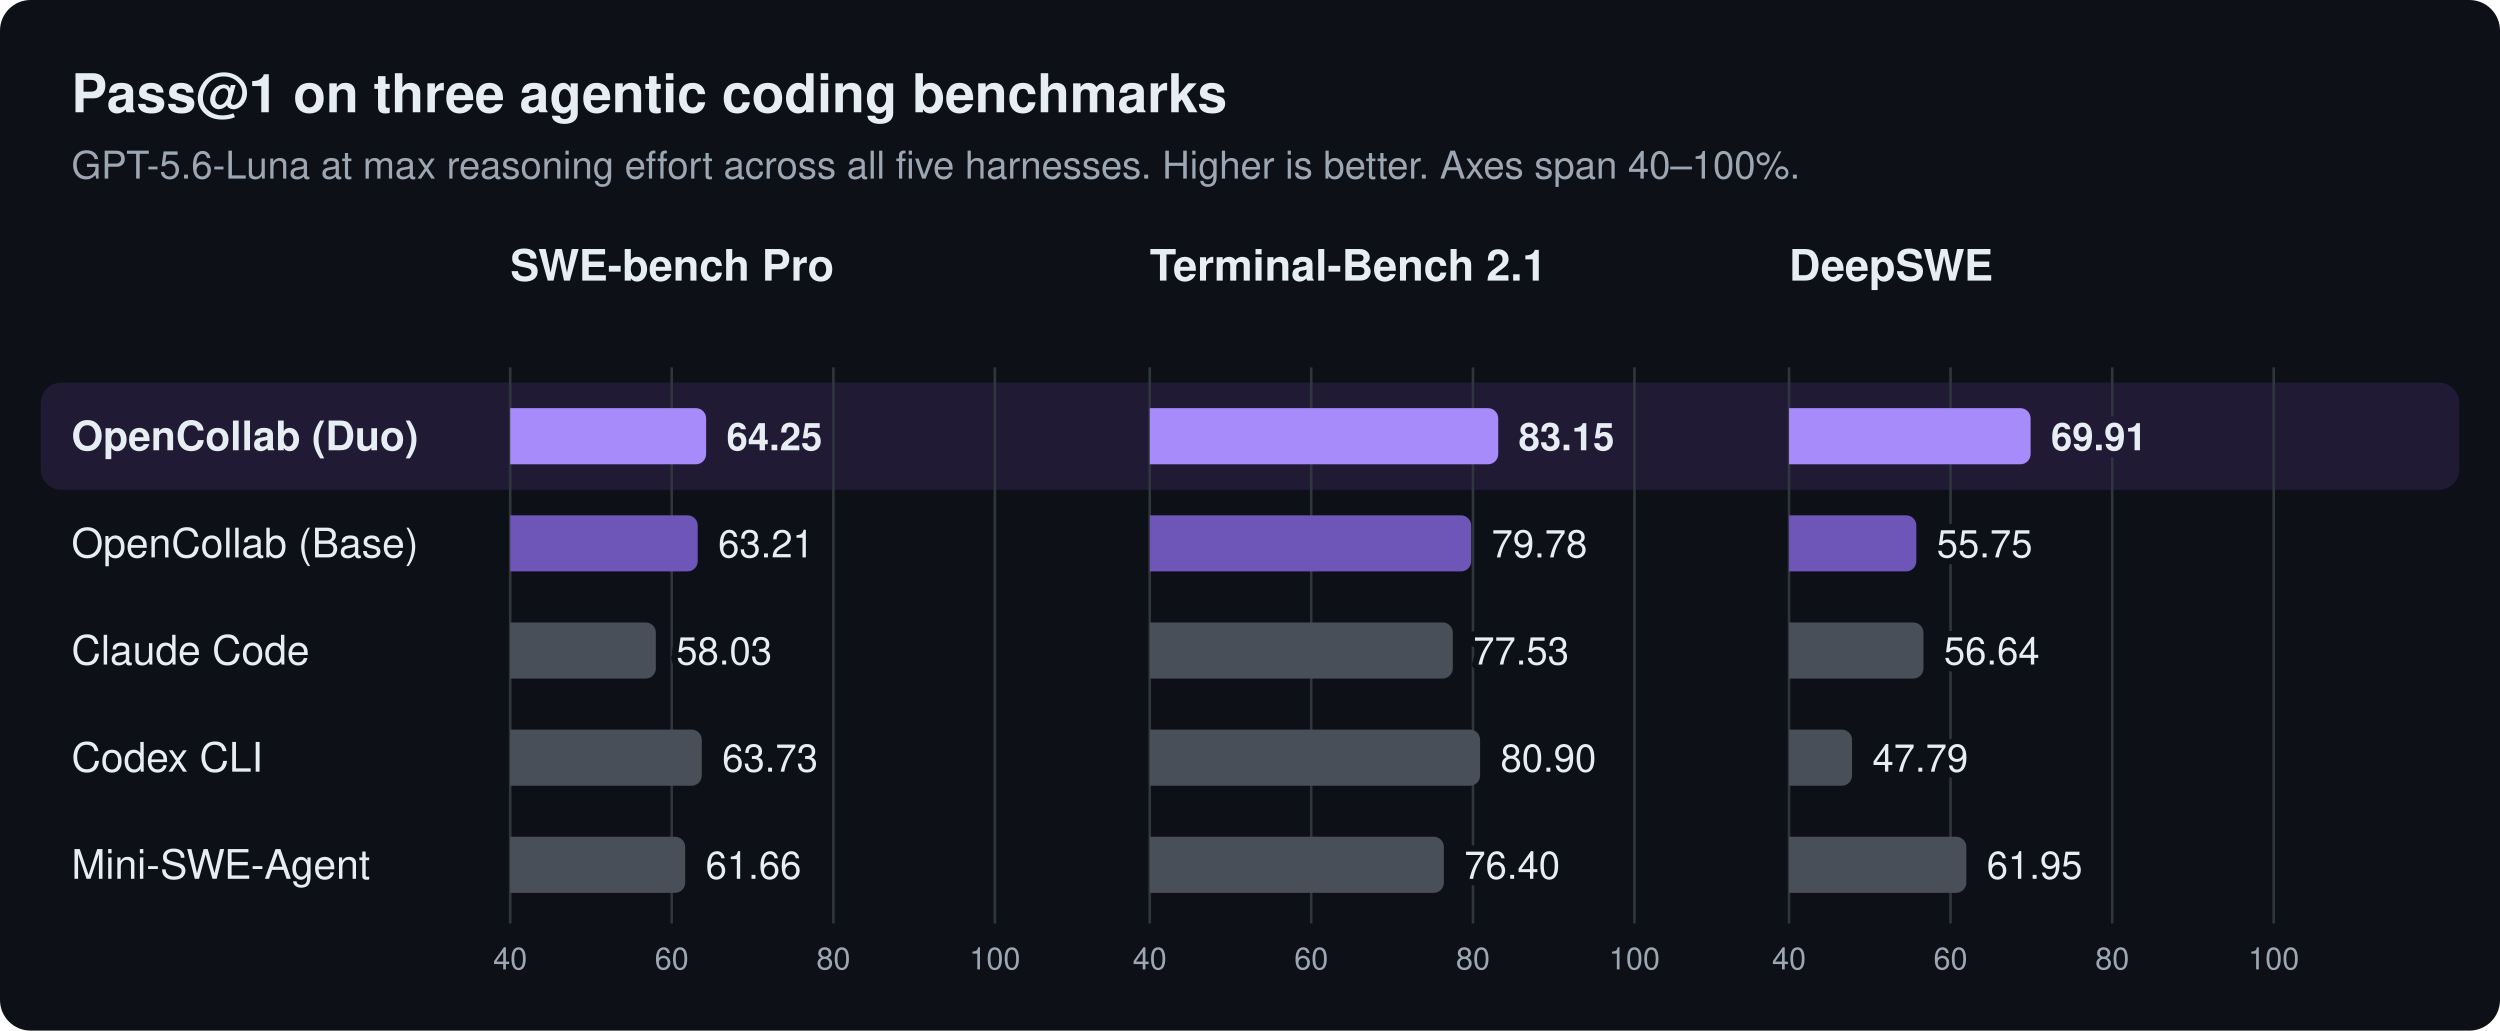
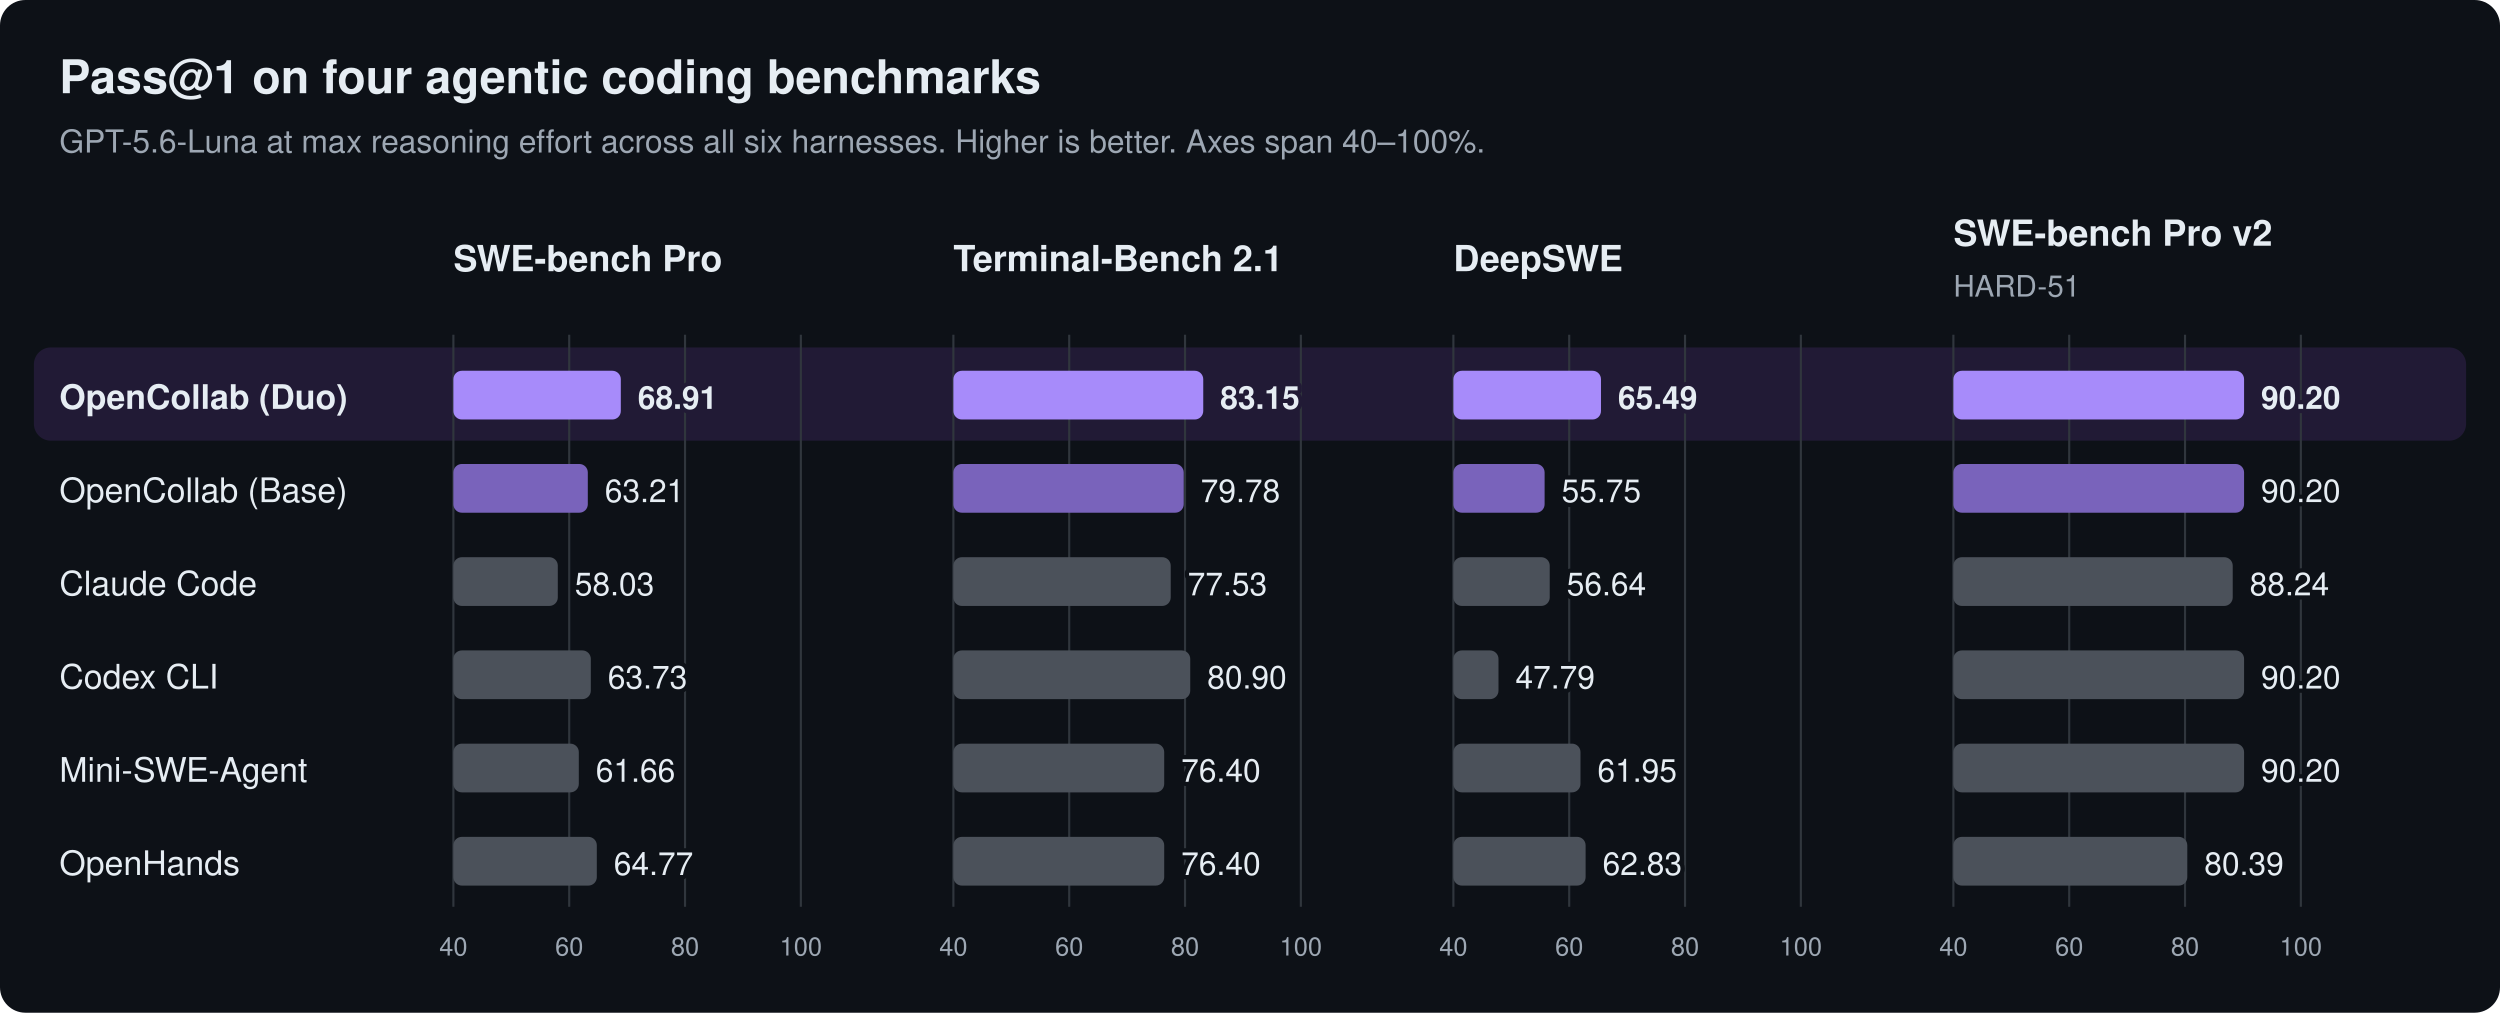
- <svg xmlns="http://www.w3.org/2000/svg" width="980" height="404" viewBox="0 0 980 404" role="img" aria-labelledby="title description">
-   <rect width="980" height="404" rx="12" fill="#0d1117" />
-   <g font-family="-apple-system, BlinkMacSystemFont, Segoe UI, Helvetica, Arial, Liberation Sans, sans-serif" fill="#e6edf3">
-     <text x="28" y="44" font-size="21" font-weight="600">Pass@1 on three agentic coding benchmarks</text>
-     <text x="28" y="70" font-size="15" fill="#9da7b3">GPT-5.6-Luna at max reasoning effort across all five harnesses. Higher is better. Axes span 40–100%.</text>
-     <rect x="16" y="150" width="948" height="42" rx="8" fill="#211a35" />
-     <text x="200.0" y="110" font-size="17" font-weight="600">SWE-bench Pro</text>
-     <path d="M200.0 144V362" stroke="#30363d" stroke-width="1" />
-     <text x="200.0" y="380" font-size="12" text-anchor="middle" fill="#9da7b3" style="font-variant-numeric: tabular-nums">40</text>
-     <path d="M263.3 144V362" stroke="#30363d" stroke-width="1" />
-     <text x="263.3" y="380" font-size="12" text-anchor="middle" fill="#9da7b3" style="font-variant-numeric: tabular-nums">60</text>
-     <path d="M326.7 144V362" stroke="#30363d" stroke-width="1" />
-     <text x="326.7" y="380" font-size="12" text-anchor="middle" fill="#9da7b3" style="font-variant-numeric: tabular-nums">80</text>
-     <path d="M390.0 144V362" stroke="#30363d" stroke-width="1" />
-     <text x="390.0" y="380" font-size="12" text-anchor="middle" fill="#9da7b3" style="font-variant-numeric: tabular-nums">100</text>
-     <text x="450.7" y="110" font-size="17" font-weight="600">Terminal-Bench 2.1</text>
-     <path d="M450.7 144V362" stroke="#30363d" stroke-width="1" />
-     <text x="450.7" y="380" font-size="12" text-anchor="middle" fill="#9da7b3" style="font-variant-numeric: tabular-nums">40</text>
-     <path d="M514.0 144V362" stroke="#30363d" stroke-width="1" />
-     <text x="514.0" y="380" font-size="12" text-anchor="middle" fill="#9da7b3" style="font-variant-numeric: tabular-nums">60</text>
-     <path d="M577.4 144V362" stroke="#30363d" stroke-width="1" />
-     <text x="577.4" y="380" font-size="12" text-anchor="middle" fill="#9da7b3" style="font-variant-numeric: tabular-nums">80</text>
-     <path d="M640.7 144V362" stroke="#30363d" stroke-width="1" />
-     <text x="640.7" y="380" font-size="12" text-anchor="middle" fill="#9da7b3" style="font-variant-numeric: tabular-nums">100</text>
-     <text x="701.3" y="110" font-size="17" font-weight="600">DeepSWE</text>
-     <path d="M701.3 144V362" stroke="#30363d" stroke-width="1" />
-     <text x="701.3" y="380" font-size="12" text-anchor="middle" fill="#9da7b3" style="font-variant-numeric: tabular-nums">40</text>
-     <path d="M764.6 144V362" stroke="#30363d" stroke-width="1" />
-     <text x="764.6" y="380" font-size="12" text-anchor="middle" fill="#9da7b3" style="font-variant-numeric: tabular-nums">60</text>
-     <path d="M828.0 144V362" stroke="#30363d" stroke-width="1" />
-     <text x="828.0" y="380" font-size="12" text-anchor="middle" fill="#9da7b3" style="font-variant-numeric: tabular-nums">80</text>
-     <path d="M891.3 144V362" stroke="#30363d" stroke-width="1" />
-     <text x="891.3" y="380" font-size="12" text-anchor="middle" fill="#9da7b3" style="font-variant-numeric: tabular-nums">100</text>
-     <text x="28" y="176.5" font-size="16" font-weight="600">OpenCollab (Duo)</text>
-     <path d="M200.0 160.0h72.8a4 4 0 0 1 4 4v14.0a4 4 0 0 1 -4 4h-72.8z" fill="#a78bfa" />
-     <text x="284.8" y="176.5" font-size="15" font-weight="600" stroke="#211a35" stroke-width="5" stroke-linejoin="round" paint-order="stroke">64.25</text>
-     <path d="M450.7 160.0h132.6a4 4 0 0 1 4 4v14.0a4 4 0 0 1 -4 4h-132.6z" fill="#a78bfa" />
-     <text x="595.3" y="176.5" font-size="15" font-weight="600" stroke="#211a35" stroke-width="5" stroke-linejoin="round" paint-order="stroke">83.15</text>
-     <path d="M701.3 160.0h90.7a4 4 0 0 1 4 4v14.0a4 4 0 0 1 -4 4h-90.7z" fill="#a78bfa" />
-     <text x="804.0" y="176.5" font-size="15" font-weight="600" stroke="#211a35" stroke-width="5" stroke-linejoin="round" paint-order="stroke">69.91</text>
-     <text x="28" y="218.5" font-size="16">OpenCollab (Base)</text>
-     <path d="M200.0 202.0h69.5a4 4 0 0 1 4 4v14.0a4 4 0 0 1 -4 4h-69.5z" fill="#6d56b8" />
-     <text x="281.5" y="218.5" font-size="15" stroke="#0d1117" stroke-width="5" stroke-linejoin="round" paint-order="stroke">63.21</text>
-     <path d="M450.7 202.0h122.0a4 4 0 0 1 4 4v14.0a4 4 0 0 1 -4 4h-122.0z" fill="#6d56b8" />
-     <text x="584.7" y="218.5" font-size="15" stroke="#0d1117" stroke-width="5" stroke-linejoin="round" paint-order="stroke">79.78</text>
-     <path d="M701.3 202.0h45.9a4 4 0 0 1 4 4v14.0a4 4 0 0 1 -4 4h-45.9z" fill="#6d56b8" />
-     <text x="759.2" y="218.5" font-size="15" stroke="#0d1117" stroke-width="5" stroke-linejoin="round" paint-order="stroke">55.75</text>
-     <text x="28" y="260.5" font-size="16">Claude Code</text>
-     <path d="M200.0 244.0h53.1a4 4 0 0 1 4 4v14.0a4 4 0 0 1 -4 4h-53.1z" fill="#484f58" />
-     <text x="265.1" y="260.5" font-size="15" stroke="#0d1117" stroke-width="5" stroke-linejoin="round" paint-order="stroke">58.03</text>
-     <path d="M450.7 244.0h114.8a4 4 0 0 1 4 4v14.0a4 4 0 0 1 -4 4h-114.8z" fill="#484f58" />
-     <text x="577.5" y="260.5" font-size="15" stroke="#0d1117" stroke-width="5" stroke-linejoin="round" paint-order="stroke">77.53</text>
-     <path d="M701.3 244.0h48.7a4 4 0 0 1 4 4v14.0a4 4 0 0 1 -4 4h-48.7z" fill="#484f58" />
-     <text x="762.0" y="260.5" font-size="15" stroke="#0d1117" stroke-width="5" stroke-linejoin="round" paint-order="stroke">56.64</text>
-     <text x="28" y="302.5" font-size="16">Codex CLI</text>
-     <path d="M200.0 286.0h71.1a4 4 0 0 1 4 4v14.0a4 4 0 0 1 -4 4h-71.1z" fill="#484f58" />
-     <text x="283.1" y="302.5" font-size="15" stroke="#0d1117" stroke-width="5" stroke-linejoin="round" paint-order="stroke">63.73</text>
-     <path d="M450.7 286.0h125.5a4 4 0 0 1 4 4v14.0a4 4 0 0 1 -4 4h-125.5z" fill="#484f58" />
-     <text x="588.2" y="302.5" font-size="15" stroke="#0d1117" stroke-width="5" stroke-linejoin="round" paint-order="stroke">80.90</text>
-     <path d="M701.3 286.0h20.7a4 4 0 0 1 4 4v14.0a4 4 0 0 1 -4 4h-20.7z" fill="#484f58" />
-     <text x="734.0" y="302.5" font-size="15" stroke="#0d1117" stroke-width="5" stroke-linejoin="round" paint-order="stroke">47.79</text>
-     <text x="28" y="344.5" font-size="16">Mini-SWE-Agent</text>
-     <path d="M200.0 328.0h64.6a4 4 0 0 1 4 4v14.0a4 4 0 0 1 -4 4h-64.6z" fill="#484f58" />
-     <text x="276.6" y="344.5" font-size="15" stroke="#0d1117" stroke-width="5" stroke-linejoin="round" paint-order="stroke">61.66</text>
-     <path d="M450.7 328.0h111.3a4 4 0 0 1 4 4v14.0a4 4 0 0 1 -4 4h-111.3z" fill="#484f58" />
-     <text x="574.0" y="344.5" font-size="15" stroke="#0d1117" stroke-width="5" stroke-linejoin="round" paint-order="stroke">76.40</text>
-     <path d="M701.3 328.0h65.5a4 4 0 0 1 4 4v14.0a4 4 0 0 1 -4 4h-65.5z" fill="#484f58" />
-     <text x="778.8" y="344.5" font-size="15" stroke="#0d1117" stroke-width="5" stroke-linejoin="round" paint-order="stroke">61.95</text>
+ <svg xmlns="http://www.w3.org/2000/svg" width="1180" height="478" viewBox="0 0 1180 478" role="img" aria-labelledby="title description">
+   <rect width="1180" height="478" rx="12" fill="#0d1117" />
+   <g font-family="-apple-system, BlinkMacSystemFont, Segoe UI, Helvetica, Arial, Liberation Sans, sans-serif" fill="#e6edf3" style="font-variant-numeric:tabular-nums">
+     <text x="28" y="44" font-size="22" font-weight="600">Pass@1 on four agentic coding benchmarks</text>
+     <text x="28" y="72" font-size="15" fill="#9da7b3">GPT-5.6-Luna at max reasoning effort across all six harnesses. Higher is better. Axes span 40–100%.</text>
+     <rect x="16" y="164" width="1148" height="44" rx="8" fill="#211a35" />
+     <text x="28" y="193" font-size="16" font-weight="600">OpenCollab (Duo)</text>
+     <text x="28" y="237" font-size="16" font-weight="400">OpenCollab (Base)</text>
+     <text x="28" y="281" font-size="16" font-weight="400">Claude Code</text>
+     <text x="28" y="325" font-size="16" font-weight="400">Codex CLI</text>
+     <text x="28" y="369" font-size="16" font-weight="400">Mini-SWE-Agent</text>
+     <text x="28" y="413" font-size="16" font-weight="400">OpenHands</text>
+     <text x="214" y="128" font-size="17" font-weight="600">SWE-bench Pro</text>
+     <path d="M214 158V428" stroke="#30363d" stroke-width="1" />
+     <text x="214" y="451" font-size="12" text-anchor="middle" fill="#9da7b3">40</text>
+     <path d="M268.667 158V428" stroke="#30363d" stroke-width="1" />
+     <text x="268.667" y="451" font-size="12" text-anchor="middle" fill="#9da7b3">60</text>
+     <path d="M323.333 158V428" stroke="#30363d" stroke-width="1" />
+     <text x="323.333" y="451" font-size="12" text-anchor="middle" fill="#9da7b3">80</text>
+     <path d="M378 158V428" stroke="#30363d" stroke-width="1" />
+     <text x="378" y="451" font-size="12" text-anchor="middle" fill="#9da7b3">100</text>
+     <rect x="214" y="175" width="79.026" height="23" rx="4" fill="#a78bfa" data-dataset="pro" data-harness="duo" data-pass-rate="68.91191710" />
+     <text x="301.026" y="193" font-size="15" font-weight="600" stroke="#211a35" stroke-width="4" stroke-linejoin="round" paint-order="stroke">68.91</text>
+     <rect x="214" y="219" width="63.447" height="23" rx="4" fill="#7963bb" data-dataset="pro" data-harness="base" data-pass-rate="63.21243523" />
+     <text x="285.447" y="237" font-size="15" font-weight="400" stroke="#0d1117" stroke-width="4" stroke-linejoin="round" paint-order="stroke">63.21</text>
+     <rect x="214" y="263" width="49.285" height="23" rx="4" fill="#4b515a" data-dataset="pro" data-harness="claude" data-pass-rate="58.03108808" />
+     <text x="271.285" y="281" font-size="15" font-weight="400" stroke="#0d1117" stroke-width="4" stroke-linejoin="round" paint-order="stroke">58.03</text>
+     <rect x="214" y="307" width="64.864" height="23" rx="4" fill="#4b515a" data-dataset="pro" data-harness="codex" data-pass-rate="63.73056995" />
+     <text x="286.864" y="325" font-size="15" font-weight="400" stroke="#0d1117" stroke-width="4" stroke-linejoin="round" paint-order="stroke">63.73</text>
+     <rect x="214" y="351" width="59.199" height="23" rx="4" fill="#4b515a" data-dataset="pro" data-harness="mini" data-pass-rate="61.65803109" />
+     <text x="281.199" y="369" font-size="15" font-weight="400" stroke="#0d1117" stroke-width="4" stroke-linejoin="round" paint-order="stroke">61.66</text>
+     <rect x="214" y="395" width="67.696" height="23" rx="4" fill="#4b515a" data-dataset="pro" data-harness="openhands" data-pass-rate="64.76683938" />
+     <text x="289.696" y="413" font-size="15" font-weight="400" stroke="#0d1117" stroke-width="4" stroke-linejoin="round" paint-order="stroke">64.77</text>
+     <text x="450" y="128" font-size="17" font-weight="600">Terminal-Bench 2.1</text>
+     <path d="M450 158V428" stroke="#30363d" stroke-width="1" />
+     <text x="450" y="451" font-size="12" text-anchor="middle" fill="#9da7b3">40</text>
+     <path d="M504.667 158V428" stroke="#30363d" stroke-width="1" />
+     <text x="504.667" y="451" font-size="12" text-anchor="middle" fill="#9da7b3">60</text>
+     <path d="M559.333 158V428" stroke="#30363d" stroke-width="1" />
+     <text x="559.333" y="451" font-size="12" text-anchor="middle" fill="#9da7b3">80</text>
+     <path d="M614 158V428" stroke="#30363d" stroke-width="1" />
+     <text x="614" y="451" font-size="12" text-anchor="middle" fill="#9da7b3">100</text>
+     <rect x="450" y="175" width="117.933" height="23" rx="4" fill="#a78bfa" data-dataset="terminal" data-harness="duo" data-pass-rate="83.14606742" />
+     <text x="575.933" y="193" font-size="15" font-weight="600" stroke="#211a35" stroke-width="4" stroke-linejoin="round" paint-order="stroke">83.15</text>
+     <rect x="450" y="219" width="108.719" height="23" rx="4" fill="#7963bb" data-dataset="terminal" data-harness="base" data-pass-rate="79.77528090" />
+     <text x="566.719" y="237" font-size="15" font-weight="400" stroke="#0d1117" stroke-width="4" stroke-linejoin="round" paint-order="stroke">79.78</text>
+     <rect x="450" y="263" width="102.577" height="23" rx="4" fill="#4b515a" data-dataset="terminal" data-harness="claude" data-pass-rate="77.52808989" />
+     <text x="560.577" y="281" font-size="15" font-weight="400" stroke="#0d1117" stroke-width="4" stroke-linejoin="round" paint-order="stroke">77.53</text>
+     <rect x="450" y="307" width="111.790" height="23" rx="4" fill="#4b515a" data-dataset="terminal" data-harness="codex" data-pass-rate="80.89887640" />
+     <text x="569.79" y="325" font-size="15" font-weight="400" stroke="#0d1117" stroke-width="4" stroke-linejoin="round" paint-order="stroke">80.90</text>
+     <rect x="450" y="351" width="99.506" height="23" rx="4" fill="#4b515a" data-dataset="terminal" data-harness="mini" data-pass-rate="76.40449438" />
+     <text x="557.506" y="369" font-size="15" font-weight="400" stroke="#0d1117" stroke-width="4" stroke-linejoin="round" paint-order="stroke">76.40</text>
+     <rect x="450" y="395" width="99.506" height="23" rx="4" fill="#4b515a" data-dataset="terminal" data-harness="openhands" data-pass-rate="76.40449438" />
+     <text x="557.506" y="413" font-size="15" font-weight="400" stroke="#0d1117" stroke-width="4" stroke-linejoin="round" paint-order="stroke">76.40</text>
+     <text x="686" y="128" font-size="17" font-weight="600">DeepSWE</text>
+     <path d="M686 158V428" stroke="#30363d" stroke-width="1" />
+     <text x="686" y="451" font-size="12" text-anchor="middle" fill="#9da7b3">40</text>
+     <path d="M740.667 158V428" stroke="#30363d" stroke-width="1" />
+     <text x="740.667" y="451" font-size="12" text-anchor="middle" fill="#9da7b3">60</text>
+     <path d="M795.333 158V428" stroke="#30363d" stroke-width="1" />
+     <text x="795.333" y="451" font-size="12" text-anchor="middle" fill="#9da7b3">80</text>
+     <path d="M850 158V428" stroke="#30363d" stroke-width="1" />
+     <text x="850" y="451" font-size="12" text-anchor="middle" fill="#9da7b3">100</text>
+     <rect x="686" y="175" width="69.664" height="23" rx="4" fill="#a78bfa" data-dataset="deep" data-harness="duo" data-pass-rate="65.48672566" />
+     <text x="763.664" y="193" font-size="15" font-weight="600" stroke="#211a35" stroke-width="4" stroke-linejoin="round" paint-order="stroke">65.49</text>
+     <rect x="686" y="219" width="43.056" height="23" rx="4" fill="#7963bb" data-dataset="deep" data-harness="base" data-pass-rate="55.75221239" />
+     <text x="737.056" y="237" font-size="15" font-weight="400" stroke="#0d1117" stroke-width="4" stroke-linejoin="round" paint-order="stroke">55.75</text>
+     <rect x="686" y="263" width="45.475" height="23" rx="4" fill="#4b515a" data-dataset="deep" data-harness="claude" data-pass-rate="56.63716814" />
+     <text x="739.475" y="281" font-size="15" font-weight="400" stroke="#0d1117" stroke-width="4" stroke-linejoin="round" paint-order="stroke">56.64</text>
+     <rect x="686" y="307" width="21.286" height="23" rx="4" fill="#4b515a" data-dataset="deep" data-harness="codex" data-pass-rate="47.78761062" />
+     <text x="715.286" y="325" font-size="15" font-weight="400" stroke="#0d1117" stroke-width="4" stroke-linejoin="round" paint-order="stroke">47.79</text>
+     <rect x="686" y="351" width="59.988" height="23" rx="4" fill="#4b515a" data-dataset="deep" data-harness="mini" data-pass-rate="61.94690265" />
+     <text x="753.988" y="369" font-size="15" font-weight="400" stroke="#0d1117" stroke-width="4" stroke-linejoin="round" paint-order="stroke">61.95</text>
+     <rect x="686" y="395" width="62.407" height="23" rx="4" fill="#4b515a" data-dataset="deep" data-harness="openhands" data-pass-rate="62.83185841" />
+     <text x="756.407" y="413" font-size="15" font-weight="400" stroke="#0d1117" stroke-width="4" stroke-linejoin="round" paint-order="stroke">62.83</text>
+     <text x="922" y="116" font-size="17" font-weight="600">SWE-bench Pro v2</text>
+     <text x="922" y="140" font-size="14" fill="#9da7b3">HARD-51</text>
+     <path d="M922 158V428" stroke="#30363d" stroke-width="1" />
+     <text x="922" y="451" font-size="12" text-anchor="middle" fill="#9da7b3">40</text>
+     <path d="M976.667 158V428" stroke="#30363d" stroke-width="1" />
+     <text x="976.667" y="451" font-size="12" text-anchor="middle" fill="#9da7b3">60</text>
+     <path d="M1031.33 158V428" stroke="#30363d" stroke-width="1" />
+     <text x="1031.33" y="451" font-size="12" text-anchor="middle" fill="#9da7b3">80</text>
+     <path d="M1086 158V428" stroke="#30363d" stroke-width="1" />
+     <text x="1086" y="451" font-size="12" text-anchor="middle" fill="#9da7b3">100</text>
+     <rect x="922" y="175" width="137.203" height="23" rx="4" fill="#a78bfa" data-dataset="hard" data-harness="duo" data-pass-rate="90.19607843" />
+     <text x="1067.2" y="193" font-size="15" font-weight="600" stroke="#211a35" stroke-width="4" stroke-linejoin="round" paint-order="stroke">90.20</text>
+     <rect x="922" y="219" width="137.203" height="23" rx="4" fill="#7963bb" data-dataset="hard" data-harness="base" data-pass-rate="90.19607843" />
+     <text x="1067.2" y="237" font-size="15" font-weight="400" stroke="#0d1117" stroke-width="4" stroke-linejoin="round" paint-order="stroke">90.20</text>
+     <rect x="922" y="263" width="131.843" height="23" rx="4" fill="#4b515a" data-dataset="hard" data-harness="claude" data-pass-rate="88.23529412" />
+     <text x="1061.84" y="281" font-size="15" font-weight="400" stroke="#0d1117" stroke-width="4" stroke-linejoin="round" paint-order="stroke">88.24</text>
+     <rect x="922" y="307" width="137.203" height="23" rx="4" fill="#4b515a" data-dataset="hard" data-harness="codex" data-pass-rate="90.19607843" />
+     <text x="1067.2" y="325" font-size="15" font-weight="400" stroke="#0d1117" stroke-width="4" stroke-linejoin="round" paint-order="stroke">90.20</text>
+     <rect x="922" y="351" width="137.203" height="23" rx="4" fill="#4b515a" data-dataset="hard" data-harness="mini" data-pass-rate="90.19607843" />
+     <text x="1067.2" y="369" font-size="15" font-weight="400" stroke="#0d1117" stroke-width="4" stroke-linejoin="round" paint-order="stroke">90.20</text>
+     <rect x="922" y="395" width="110.405" height="23" rx="4" fill="#4b515a" data-dataset="hard" data-harness="openhands" data-pass-rate="80.39215686" />
+     <text x="1040.41" y="413" font-size="15" font-weight="400" stroke="#0d1117" stroke-width="4" stroke-linejoin="round" paint-order="stroke">80.39</text>
  </g>
</svg>
